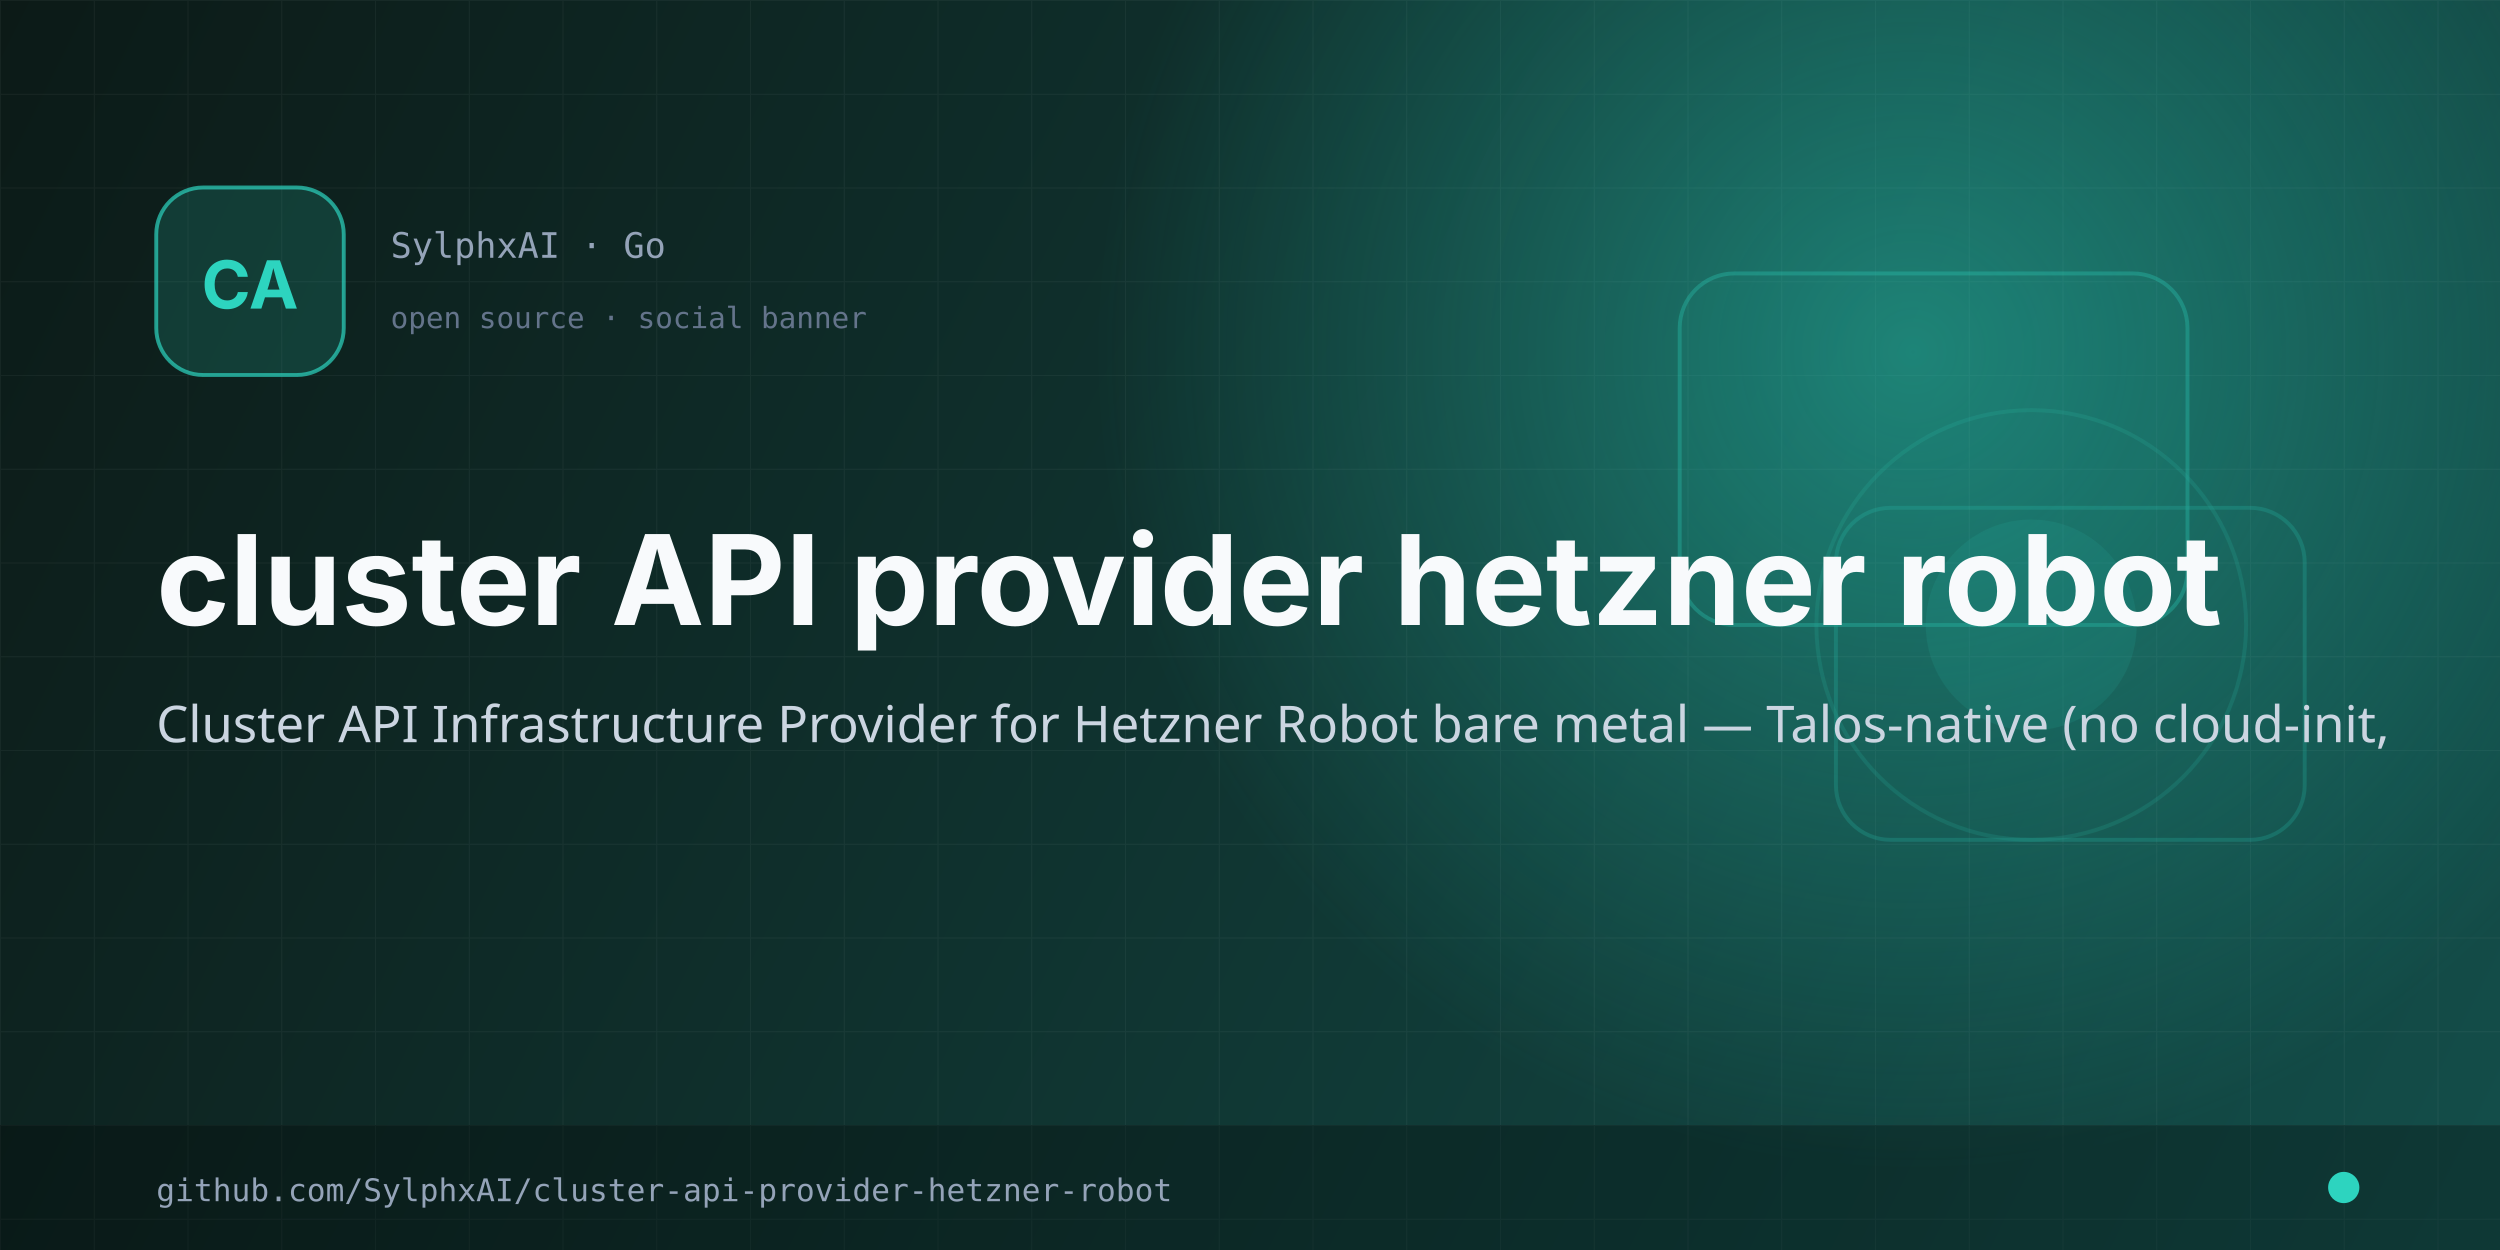
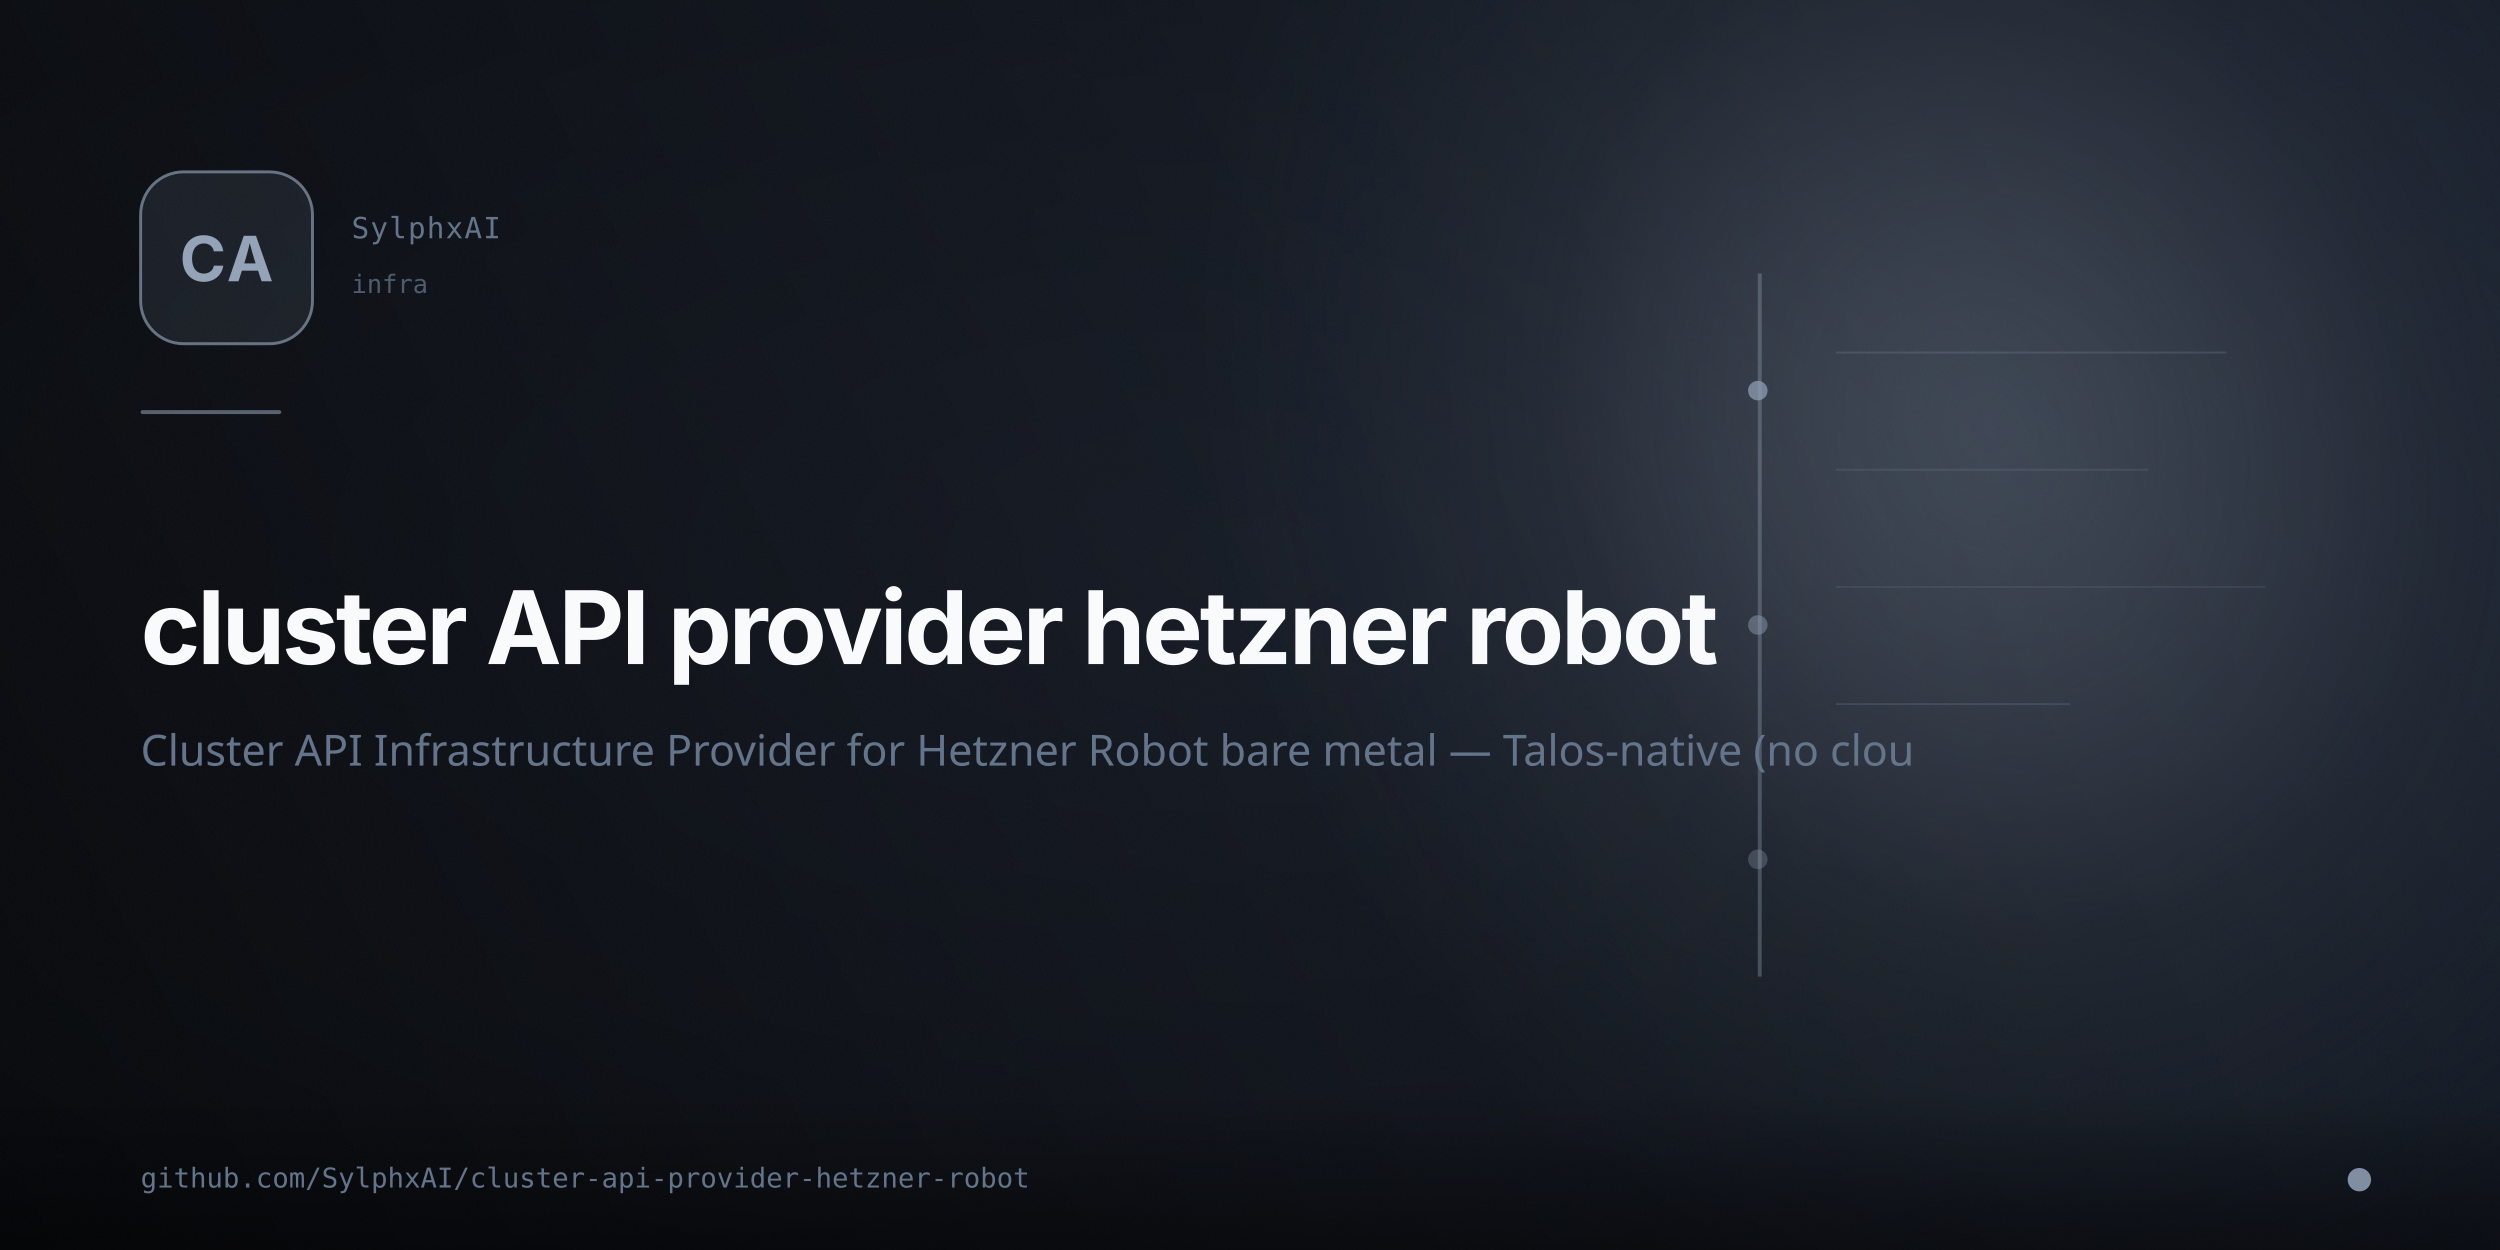
<svg xmlns="http://www.w3.org/2000/svg" width="1280" height="640" viewBox="0 0 1280 640" fill="none">
  <defs>
-     <linearGradient id="bg" x1="0" y1="0" x2="1280" y2="640" gradientUnits="userSpaceOnUse">
-       <stop offset="0%" stop-color="#0C1A17" />
-       <stop offset="100%" stop-color="#134E4A" />
+     <linearGradient id="bg" x1="0" y1="640" x2="1280" y2="0" gradientUnits="userSpaceOnUse">
+       <stop offset="0%" stop-color="#0b0d12" />
+       <stop offset="48%" stop-color="#151a24" />
+       <stop offset="100%" stop-color="#1e293b" />
    </linearGradient>
-     <radialGradient id="glow" cx="0" cy="0" r="1" gradientUnits="userSpaceOnUse" gradientTransform="translate(980 180) rotate(90) scale(420 420)">
-       <stop offset="0%" stop-color="#2DD4BF" stop-opacity="0.45" />
-       <stop offset="100%" stop-color="#2DD4BF" stop-opacity="0" />
+     <radialGradient id="glow" cx="0" cy="0" r="1" gradientUnits="userSpaceOnUse" gradientTransform="translate(1020 220) rotate(70) scale(480 400)">
+       <stop offset="0%" stop-color="#94a3b8" stop-opacity="0.38" />
+       <stop offset="55%" stop-color="#cbd5e1" stop-opacity="0.08" />
+       <stop offset="100%" stop-color="#94a3b8" stop-opacity="0" />
    </radialGradient>
-     <pattern id="grid" width="48" height="48" patternUnits="userSpaceOnUse">
-       <path d="M 48 0 L 0 0 0 48" fill="none" stroke="#ffffff" stroke-opacity="0.045" stroke-width="1" />
-     </pattern>
+     <radialGradient id="vignette" cx="50%" cy="45%" r="70%">
+       <stop offset="0%" stop-color="#000000" stop-opacity="0" />
+       <stop offset="100%" stop-color="#000000" stop-opacity="0.35" />
+     </radialGradient>
+     <linearGradient id="floor" x1="0" y1="0" x2="0" y2="1">
+       <stop offset="0%" stop-color="#000000" stop-opacity="0" />
+       <stop offset="100%" stop-color="#000000" stop-opacity="0.45" />
+     </linearGradient>
+     <filter id="grain" x="0" y="0" width="100%" height="100%">
+       <feTurbulence type="fractalNoise" baseFrequency="0.85" numOctaves="2" stitchTiles="stitch" result="n" />
+       <feColorMatrix type="matrix" values="0 0 0 0 1  0 0 0 0 1  0 0 0 0 1  0 0 0 0.04 0" in="n" />
+     </filter>
  </defs>
  <rect width="1280" height="640" fill="url(#bg)" />
-   <rect width="1280" height="640" fill="url(#grid)" />
  <rect width="1280" height="640" fill="url(#glow)" />
-   <g opacity="0.55">
-     <rect x="860" y="140" width="260" height="180" rx="28" stroke="#2DD4BF" stroke-opacity="0.55" stroke-width="2" fill="#2DD4BF" fill-opacity="0.06" />
-     <rect x="940" y="260" width="240" height="170" rx="28" stroke="#2DD4BF" stroke-opacity="0.35" stroke-width="2" fill="none" />
-     <circle cx="1040" cy="320" r="110" stroke="#2DD4BF" stroke-opacity="0.25" stroke-width="2" fill="none" />
-     <circle cx="1040" cy="320" r="54" fill="#2DD4BF" fill-opacity="0.18" />
+   <rect width="1280" height="640" fill="url(#vignette)" />
+   <rect width="1280" height="640" filter="url(#grain)" opacity="0.55" />
+   <g>
+     <rect x="900" y="140" width="2" height="360" fill="#94a3b8" fill-opacity="0.35" />
+     <rect x="940" y="180" width="200" height="1" fill="#94a3b8" fill-opacity="0.2" />
+     <rect x="940" y="240" width="160" height="1" fill="#94a3b8" fill-opacity="0.15" />
+     <rect x="940" y="300" width="220" height="1" fill="#94a3b8" fill-opacity="0.12" />
+     <rect x="940" y="360" width="120" height="1" fill="#94a3b8" fill-opacity="0.18" />
+     <circle cx="900" cy="200" r="5" fill="#94a3b8" fill-opacity="0.7" />
+     <circle cx="900" cy="320" r="5" fill="#94a3b8" fill-opacity="0.45" />
+     <circle cx="900" cy="440" r="5" fill="#94a3b8" fill-opacity="0.3" />
  </g>
-   <rect x="80" y="96" width="96" height="96" rx="24" fill="#2DD4BF" fill-opacity="0.16" stroke="#2DD4BF" stroke-opacity="0.7" stroke-width="2" />
-   <text x="128" y="158" text-anchor="middle" fill="#2DD4BF" font-family="ui-sans-serif, system-ui, -apple-system, Segoe UI, sans-serif" font-size="34" font-weight="700">CA</text>
-   <text x="200" y="132" fill="#94A3B8" font-family="ui-monospace, SFMono-Regular, Menlo, monospace" font-size="18">SylphxAI  ·  Go</text>
-   <text x="200" y="168" fill="#64748B" font-family="ui-monospace, SFMono-Regular, Menlo, monospace" font-size="15">open source · social banner</text>
-   <text x="80" y="320" fill="#F8FAFC" font-family="ui-sans-serif, system-ui, -apple-system, Segoe UI, sans-serif" font-size="64" font-weight="700">cluster API provider hetzner robot</text>
-   <text x="80" y="380" fill="#CBD5E1" font-family="ui-sans-serif, system-ui, sans-serif" font-size="26">Cluster API Infrastructure Provider for Hetzner Robot bare metal — Talos-native (no cloud-init, </text>
-   <rect x="0" y="576" width="1280" height="64" fill="#000000" fill-opacity="0.28" />
-   <text x="80" y="615" fill="#94A3B8" font-family="ui-monospace, SFMono-Regular, Menlo, monospace" font-size="16">github.com/SylphxAI/cluster-api-provider-hetzner-robot</text>
-   <circle cx="1200" cy="608" r="8" fill="#2DD4BF" />
+   <rect x="72" y="88" width="88" height="88" rx="22" fill="#94a3b8" fill-opacity="0.12" stroke="#94a3b8" stroke-opacity="0.65" stroke-width="1.5" />
+   <text x="116" y="144" text-anchor="middle" fill="#94a3b8" font-family="ui-sans-serif, system-ui, -apple-system, Segoe UI, sans-serif" font-size="32" font-weight="700" letter-spacing="0.04em">CA</text>
+   <text x="180" y="122" fill="#64748b" font-family="ui-monospace, SFMono-Regular, Menlo, monospace" font-size="15" letter-spacing="0.04em">SylphxAI</text>
+   <text x="180" y="150" fill="#64748b" fill-opacity="0.75" font-family="ui-monospace, SFMono-Regular, Menlo, monospace" font-size="13">infra</text>
+   <rect x="72" y="210" width="72" height="2" rx="1" fill="#94a3b8" fill-opacity="0.55" />
+   <text x="72" y="340" fill="#f8fafc" font-family="ui-sans-serif, system-ui, -apple-system, Segoe UI, sans-serif" font-size="52" font-weight="700" letter-spacing="-0.03em">cluster API provider hetzner robot</text>
+   <text x="72" y="392" fill="#64748b" font-family="ui-sans-serif, system-ui, sans-serif" font-size="22" font-weight="450">Cluster API Infrastructure Provider for Hetzner Robot bare metal — Talos-native (no clou</text>
+   <rect x="0" y="560" width="1280" height="80" fill="url(#floor)" />
+   <text x="72" y="608" fill="#64748b" font-family="ui-monospace, SFMono-Regular, Menlo, monospace" font-size="14">github.com/SylphxAI/cluster-api-provider-hetzner-robot</text>
+   <circle cx="1208" cy="604" r="6" fill="#94a3b8" fill-opacity="0.85" />
</svg>
